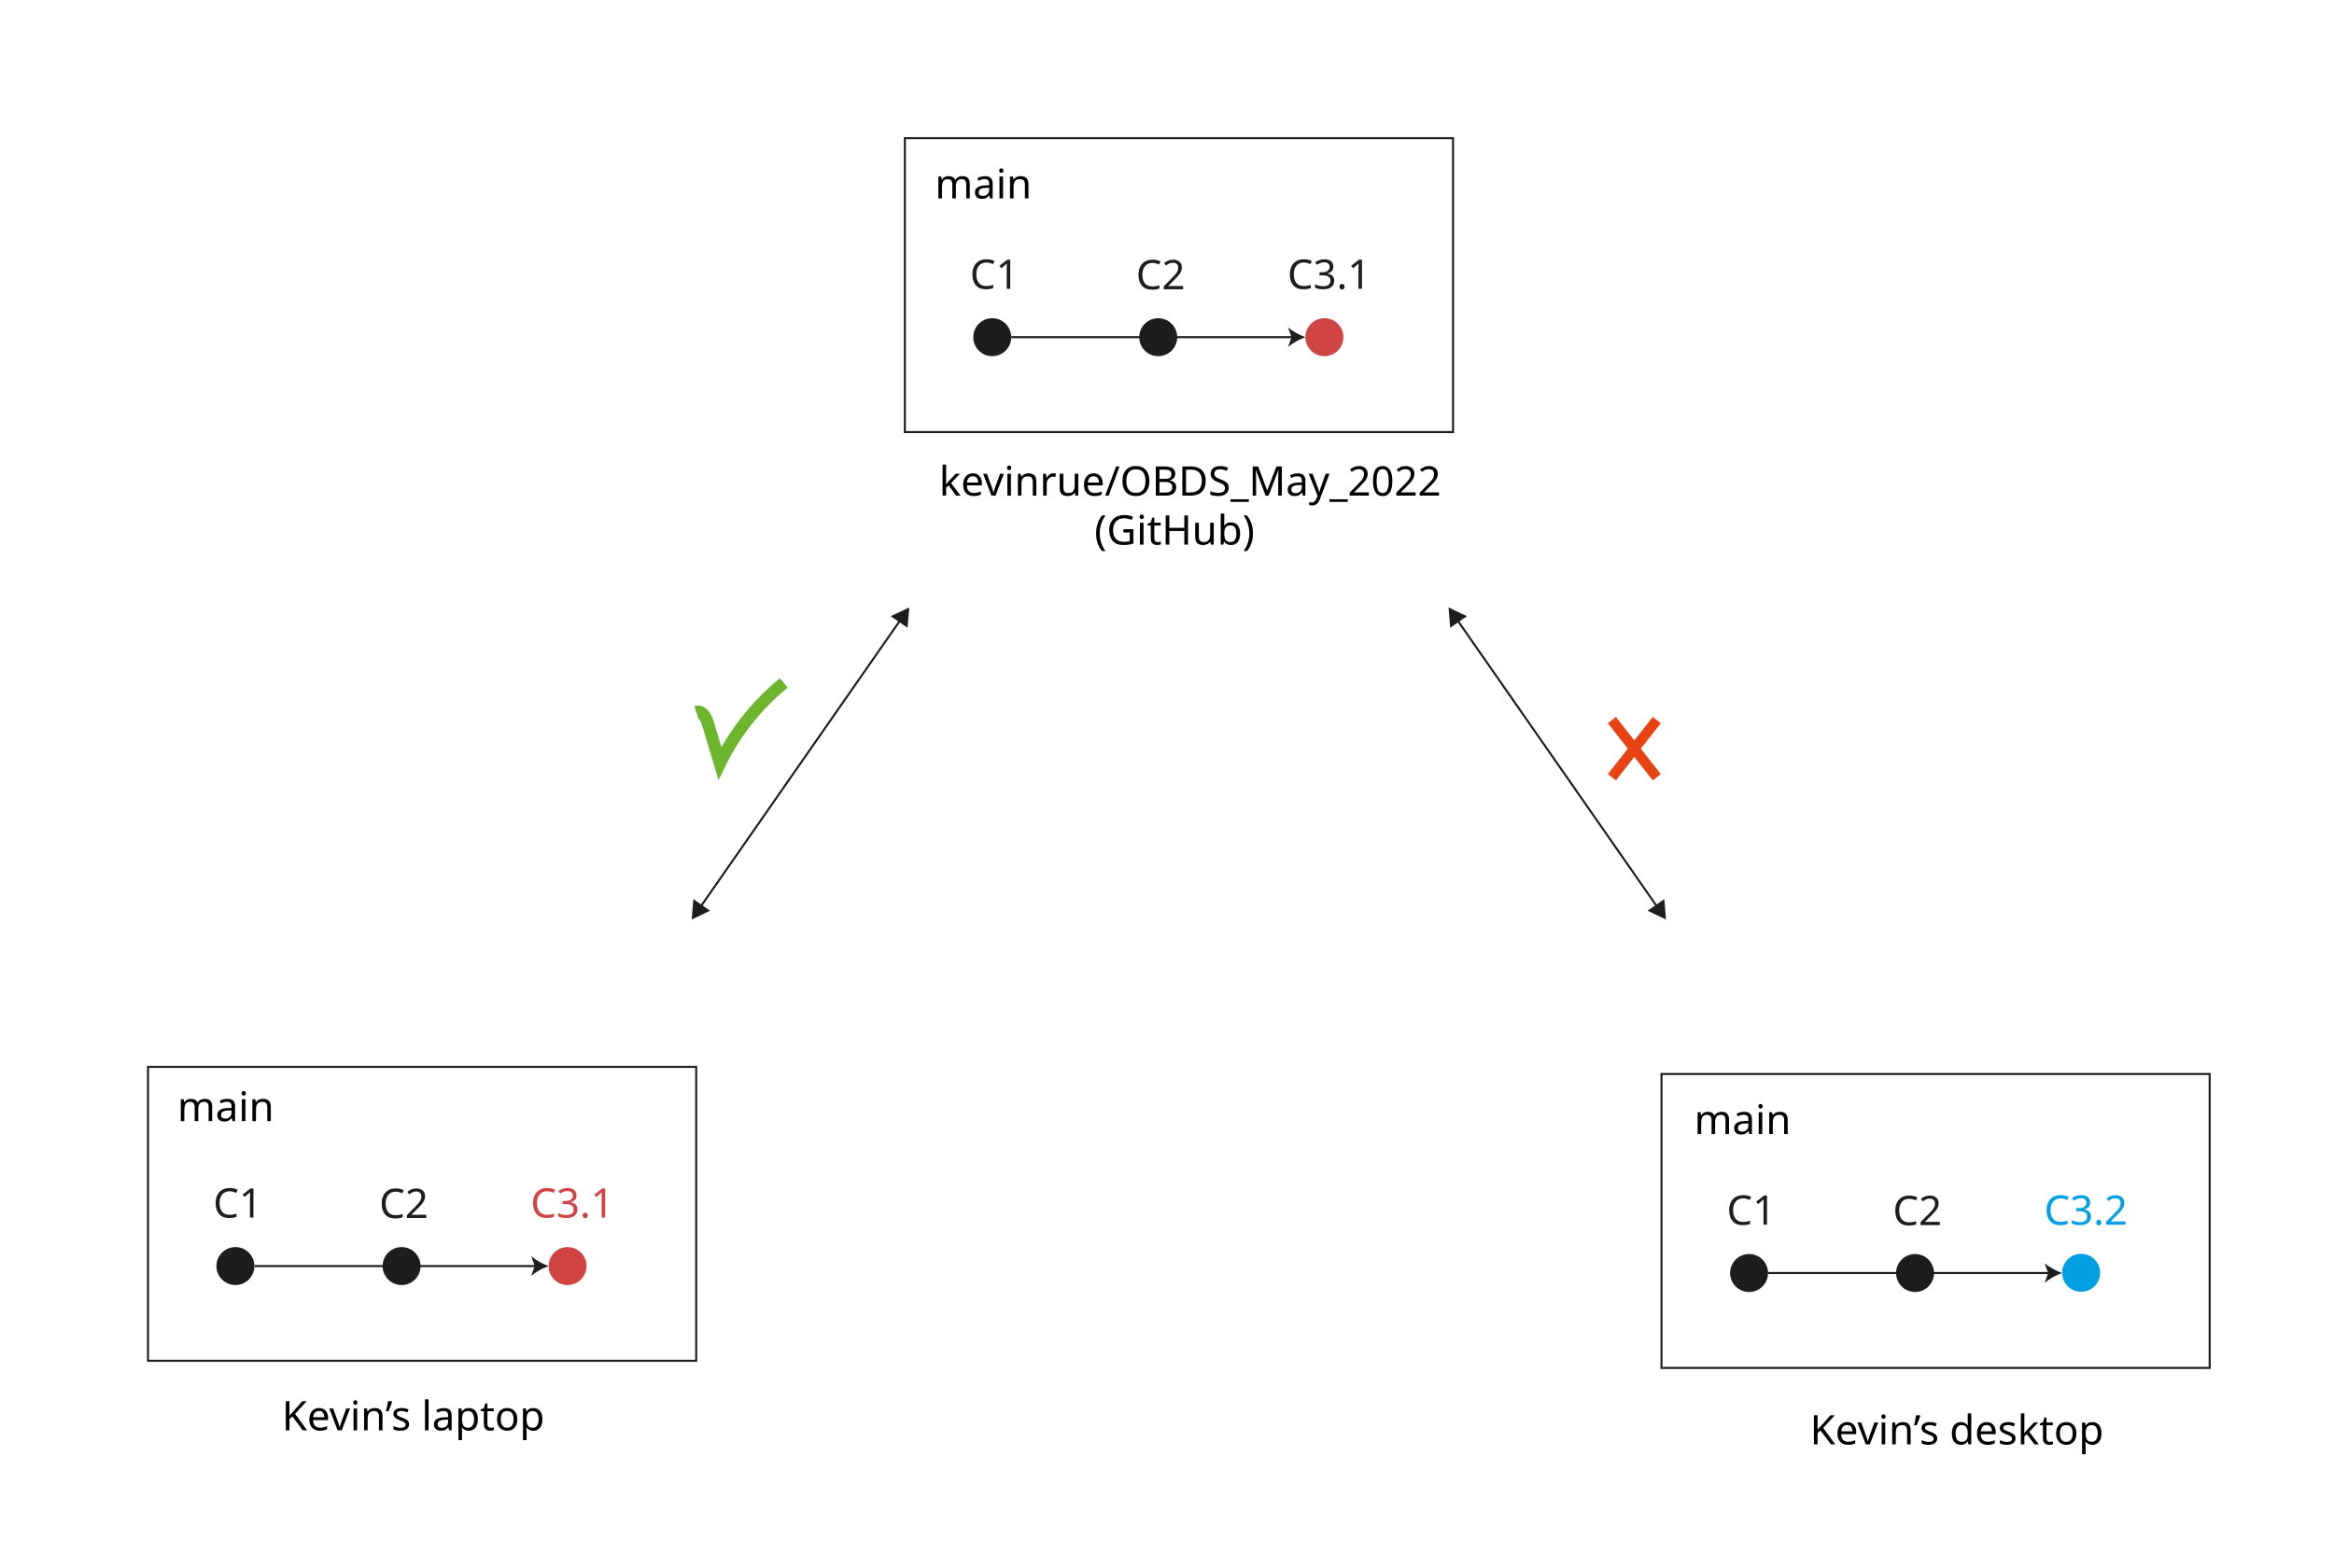
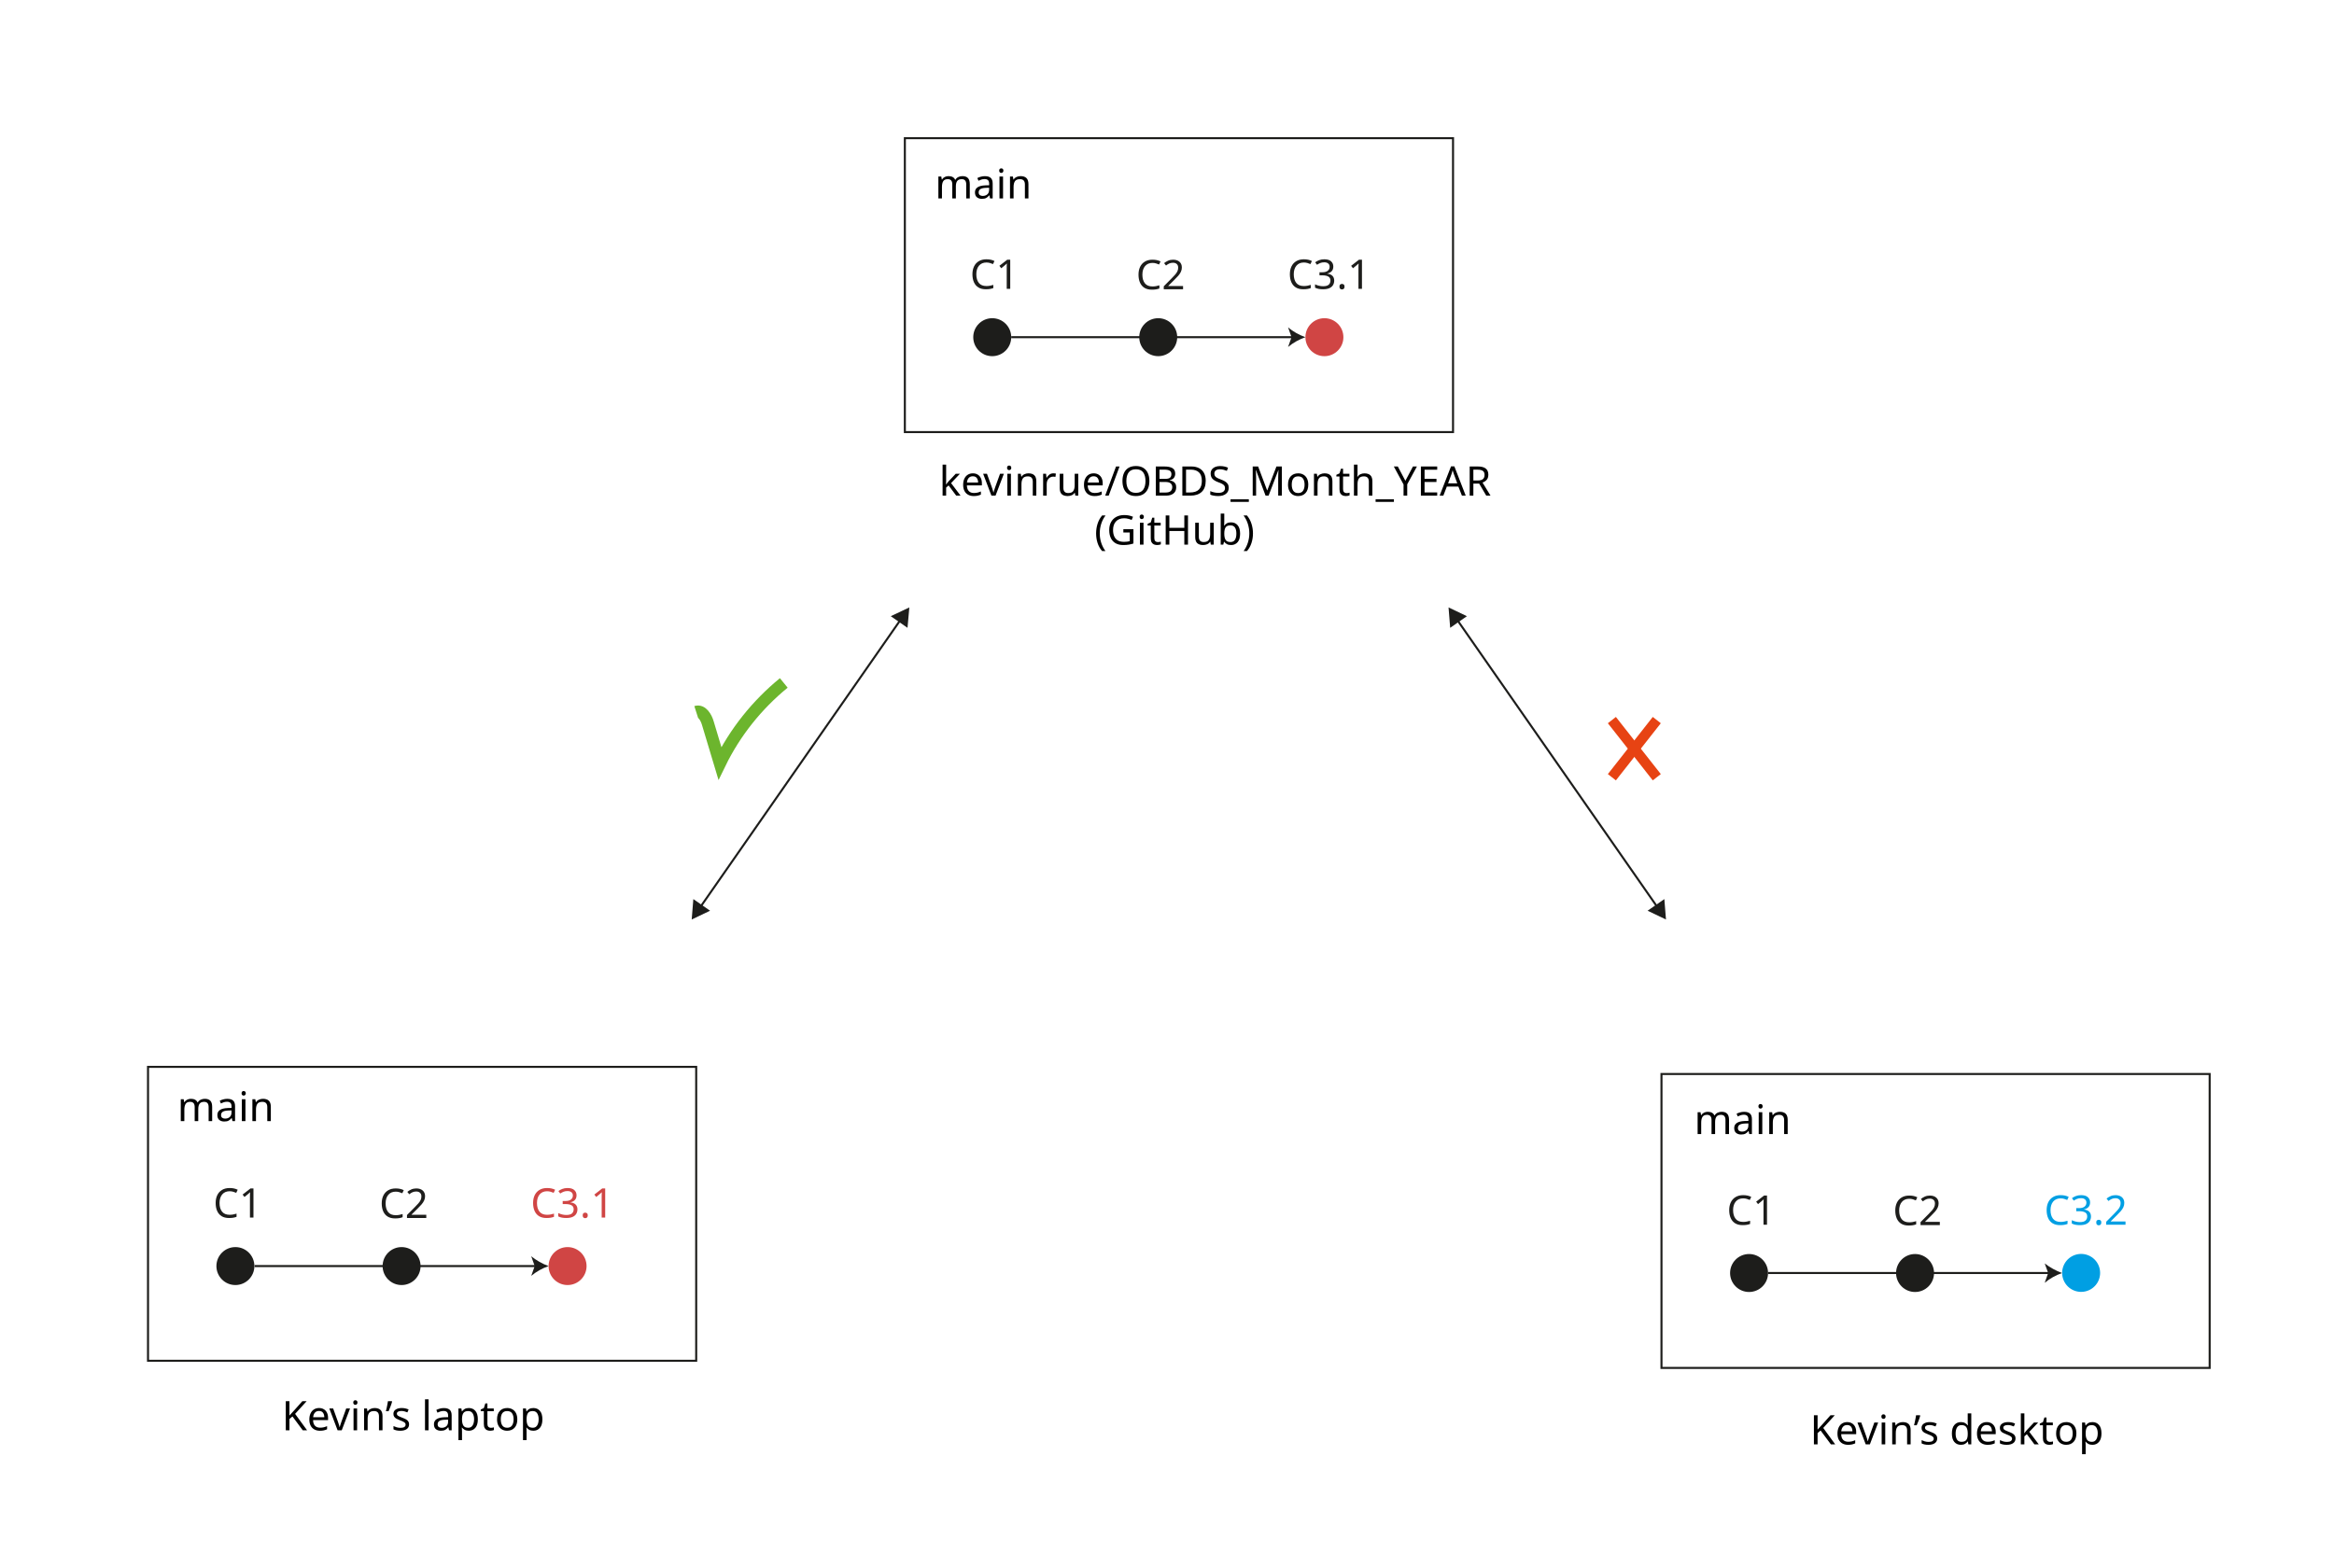
<svg xmlns="http://www.w3.org/2000/svg" version="1.1" id="Layer_1" x="0px" y="0px" viewBox="0 0 1143.2 767.8" style="enable-background:new 0 0 1143.2 767.8;" xml:space="preserve">
  <style type="text/css">
	.st0{fill:none;stroke:#1D1D1B;stroke-miterlimit:10;}
	.st1{fill:#1D1D1B;}
	.st2{fill:#D04544;}
	.st3{font-family:'ArialMT';}
	.st4{font-size:20px;}
	.st5{fill:#009FE3;}
	.st6{fill:none;stroke:#6CB52D;stroke-width:6;stroke-miterlimit:10;}
	.st7{fill:none;stroke:#E74313;stroke-width:5;stroke-miterlimit:10;}
</style>
  <rect x="72.5" y="522.7" class="st0" width="268.5" height="144" />
  <circle class="st1" cx="115.3" cy="620.3" r="9.3" />
  <circle class="st1" cx="196.7" cy="620.3" r="9.3" />
  <circle class="st2" cx="278" cy="620.3" r="9.3" />
  <line class="st0" x1="124.7" y1="620.3" x2="262.7" y2="620.3" />
  <path class="st1" d="M268.7,620.3c-3.1,1.1-6,2.7-8.5,4.8l1.7-4.8l-1.7-4.8C262.7,617.5,265.6,619.2,268.7,620.3z" />
  <text transform="matrix(1 0 0 1 104.41 596.55)" class="st1 st3 st4">C1</text>
  <text transform="matrix(1 0 0 1 185.75 596.75)" class="st1 st3 st4">C2</text>
  <text transform="matrix(1 0 0 1 259.89 596.55)" class="st2 st3 st4">C3.1</text>
  <line class="st0" x1="342.9" y1="444.6" x2="441.2" y2="303.5" />
  <polygon class="st1" points="347.8,446.2 338.8,450.5 339.6,440.5 " />
  <polygon class="st1" points="444.5,307.6 445.4,297.6 436.3,301.9 " />
  <rect x="813.8" y="526.2" class="st0" width="268.5" height="144" />
  <circle class="st1" cx="856.7" cy="623.7" r="9.3" />
  <circle class="st1" cx="938" cy="623.7" r="9.3" />
-   <ellipse transform="matrix(0.3162 -0.9487 0.9487 0.3162 105.3068 1393.493)" class="st5" cx="1019.4" cy="623.7" rx="9.3" ry="9.3" />
+   <ellipse transform="matrix(0.4641 -0.8858 0.8858 0.4641 -6.0939 1237.132)" class="st5" cx="1019.3" cy="623.6" rx="9.3" ry="9.3" />
  <line class="st0" x1="866" y1="623.7" x2="1004" y2="623.7" />
  <path class="st1" d="M1010,623.7c-3.1,1.1-6,2.7-8.5,4.8l1.7-4.8l-1.7-4.7C1004.1,621,1007,622.6,1010,623.7z" />
  <text transform="matrix(1 0 0 1 845.75 600.04)" class="st1 st3 st4">C1</text>
  <text transform="matrix(1 0 0 1 927.09 600.24)" class="st1 st3 st4">C2</text>
  <text transform="matrix(1 0 0 1 1001.23 600.04)" class="st5 st3 st4">C3.2</text>
  <rect x="443.2" y="67.7" class="st0" width="268.5" height="144" />
  <circle class="st1" cx="486" cy="165.2" r="9.3" />
  <circle class="st1" cx="567.3" cy="165.2" r="9.3" />
  <circle class="st2" cx="648.7" cy="165.2" r="9.3" />
  <line class="st0" x1="495.3" y1="165.2" x2="633.3" y2="165.2" />
  <path class="st1" d="M639.4,165.2c-3.1,1.1-6,2.7-8.5,4.8l1.7-4.8l-1.7-4.8C633.4,162.5,636.3,164.1,639.4,165.2z" />
  <text transform="matrix(1 0 0 1 475.08 141.52)" class="st1 st3 st4">C1</text>
  <text transform="matrix(1 0 0 1 556.42 141.72)" class="st1 st3 st4">C2</text>
  <text transform="matrix(1 0 0 1 630.56 141.52)" class="st1 st3 st4">C3.1</text>
  <line class="st0" x1="811.9" y1="444.6" x2="713.6" y2="303.5" />
  <polygon class="st1" points="815.2,440.5 816,450.5 807,446.2 " />
  <polygon class="st1" points="718.5,301.9 709.5,297.6 710.3,307.6 " />
-   <text transform="matrix(1 0 0 1 459.9821 242.8304)" class="st3 st4">kevinrue/OBDS_May_2022</text>
+   <text transform="matrix(1 0 0 1 459.9821 242.8304)" class="st3 st4">kevinrue/OBDS_Month_YEAR</text>
  <text transform="matrix(1 0 0 1 536.0821 266.8304)" class="st3 st4">(GitHub)</text>
  <text transform="matrix(1 0 0 1 138.0415 700.7767)" class="st3 st4">Kevin’s laptop</text>
  <text transform="matrix(1 0 0 1 886.5244 707.6697)" class="st3 st4">Kevin’s desktop</text>
  <text transform="matrix(1 0 0 1 86.8394 549.2757)" class="st3 st4">main</text>
  <text transform="matrix(1 0 0 1 457.9194 97.2171)" class="st3 st4">main</text>
  <text transform="matrix(1 0 0 1 829.7986 555.6401)" class="st3 st4">main</text>
  <path class="st6" d="M341,348.8c2.8-0.9,4.9,2.7,5.7,5.5c2,6.6,3.9,13.1,5.9,19.7c7.4-15.2,18.2-28.7,31.3-39.4" />
  <g>
    <path class="st7" d="M789.5,352.8c7.3,9.3,14.7,18.7,22,28" />
    <path class="st7" d="M811.5,352.8c-7.3,9.3-14.7,18.7-22,28" />
  </g>
</svg>
